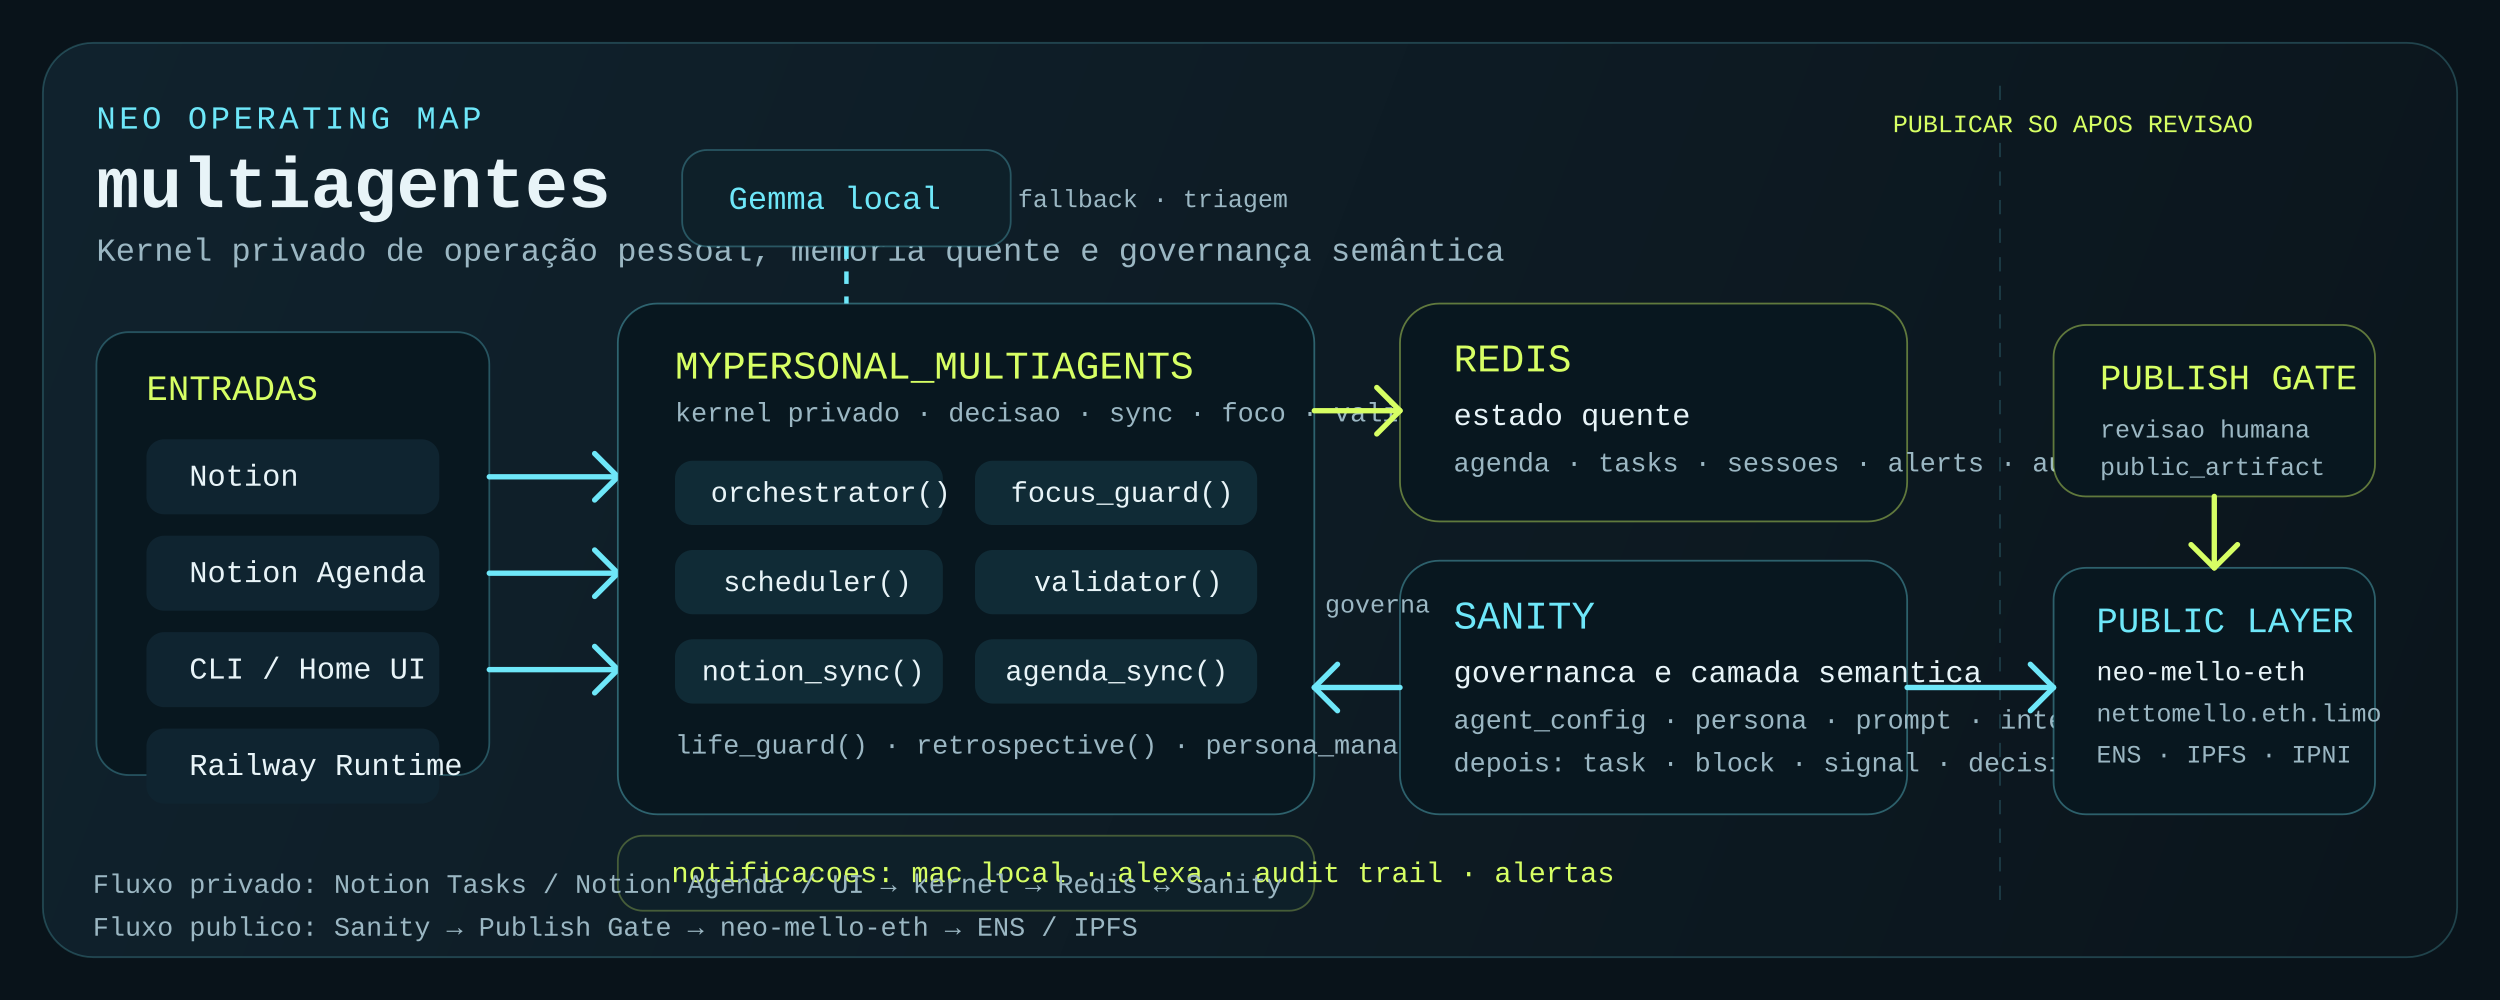
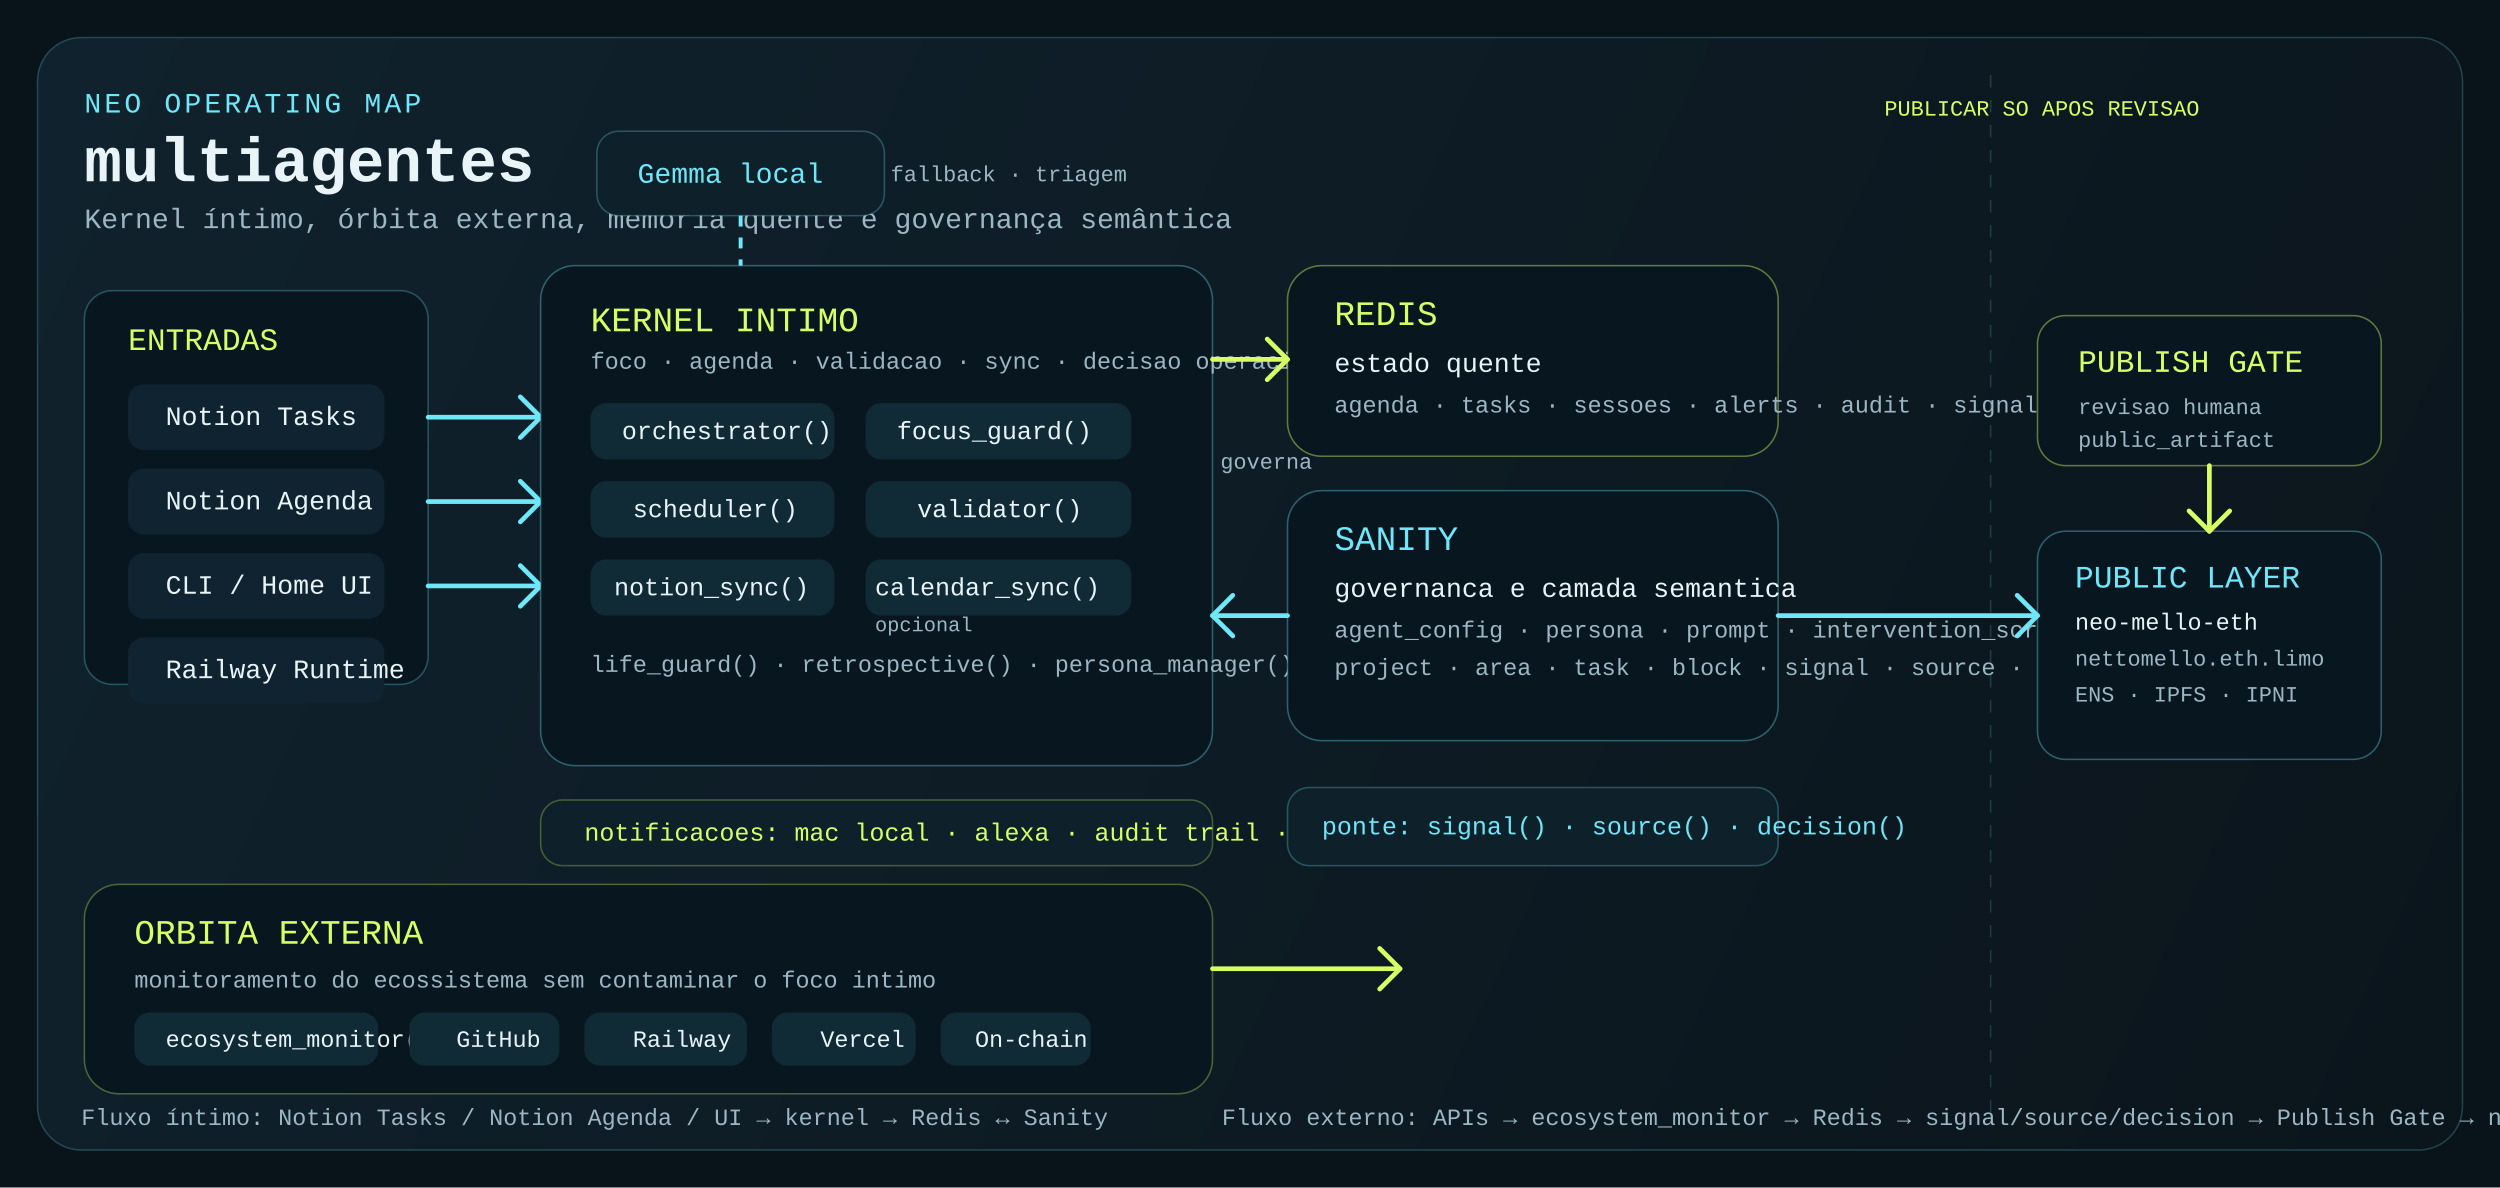
- <svg xmlns="http://www.w3.org/2000/svg" width="1400" height="560" viewBox="0 0 1400 560" fill="none">
-   <rect width="1400" height="560" fill="#09131A" />
-   <rect x="24" y="24" width="1352" height="512" rx="28" fill="url(#bg)" stroke="#6EE7F9" stroke-opacity="0.22" />
+ <svg xmlns="http://www.w3.org/2000/svg" width="1600" height="760" viewBox="0 0 1600 760" fill="none">
+   <rect width="1600" height="760" fill="#09131A" />
+   <rect x="24" y="24" width="1552" height="712" rx="28" fill="url(#bg)" stroke="#6EE7F9" stroke-opacity="0.22" />
  <text x="54" y="72" fill="#6EE7F9" font-family="ui-monospace, SFMono-Regular, Menlo, Monaco, Consolas, Liberation Mono, monospace" font-size="18" letter-spacing="2">NEO OPERATING MAP</text>
  <text x="54" y="116" fill="#E8F4F8" font-family="ui-monospace, SFMono-Regular, Menlo, Monaco, Consolas, Liberation Mono, monospace" font-size="40" font-weight="700">multiagentes</text>
-   <text x="54" y="146" fill="#9BB7C3" font-family="ui-monospace, SFMono-Regular, Menlo, Monaco, Consolas, Liberation Mono, monospace" font-size="18">Kernel privado de operação pessoal, memória quente e governança semântica</text>
-   <path d="M1120 48V512" stroke="#6EE7F9" stroke-opacity="0.18" stroke-dasharray="8 8" />
-   <text x="1060" y="74" fill="#D7FF64" font-family="ui-monospace, SFMono-Regular, Menlo, Monaco, Consolas, Liberation Mono, monospace" font-size="14">PUBLICAR SO APOS REVISAO</text>
-   <rect x="54" y="186" width="220" height="248" rx="18" fill="#08171F" stroke="#6EE7F9" stroke-opacity="0.28" />
+   <text x="54" y="146" fill="#9BB7C3" font-family="ui-monospace, SFMono-Regular, Menlo, Monaco, Consolas, Liberation Mono, monospace" font-size="18">Kernel íntimo, órbita externa, memória quente e governança semântica</text>
+   <path d="M1274 48V712" stroke="#6EE7F9" stroke-opacity="0.18" stroke-dasharray="8 8" />
+   <text x="1206" y="74" fill="#D7FF64" font-family="ui-monospace, SFMono-Regular, Menlo, Monaco, Consolas, Liberation Mono, monospace" font-size="14">PUBLICAR SO APOS REVISAO</text>
+   <rect x="54" y="186" width="220" height="252" rx="18" fill="#08171F" stroke="#6EE7F9" stroke-opacity="0.28" />
  <text x="82" y="224" fill="#D7FF64" font-family="ui-monospace, SFMono-Regular, Menlo, Monaco, Consolas, Liberation Mono, monospace" font-size="20">ENTRADAS</text>
  <rect x="82" y="246" width="164" height="42" rx="10" fill="#0F2430" />
-   <text x="106" y="272" fill="#E8F4F8" font-family="ui-monospace, SFMono-Regular, Menlo, Monaco, Consolas, Liberation Mono, monospace" font-size="17">Notion</text>
+   <text x="106" y="272" fill="#E8F4F8" font-family="ui-monospace, SFMono-Regular, Menlo, Monaco, Consolas, Liberation Mono, monospace" font-size="17">Notion Tasks</text>
  <rect x="82" y="300" width="164" height="42" rx="10" fill="#0F2430" />
  <text x="106" y="326" fill="#E8F4F8" font-family="ui-monospace, SFMono-Regular, Menlo, Monaco, Consolas, Liberation Mono, monospace" font-size="17">Notion Agenda</text>
  <rect x="82" y="354" width="164" height="42" rx="10" fill="#0F2430" />
  <text x="106" y="380" fill="#E8F4F8" font-family="ui-monospace, SFMono-Regular, Menlo, Monaco, Consolas, Liberation Mono, monospace" font-size="17">CLI / Home UI</text>
  <rect x="82" y="408" width="164" height="42" rx="10" fill="#0F2430" />
  <text x="106" y="434" fill="#E8F4F8" font-family="ui-monospace, SFMono-Regular, Menlo, Monaco, Consolas, Liberation Mono, monospace" font-size="17">Railway Runtime</text>
  <path d="M274 267H346" stroke="#6EE7F9" stroke-width="3" stroke-linecap="round" />
  <path d="M333 254L346 267L333 280" stroke="#6EE7F9" stroke-width="3" stroke-linecap="round" stroke-linejoin="round" />
  <path d="M274 321H346" stroke="#6EE7F9" stroke-width="3" stroke-linecap="round" />
  <path d="M333 308L346 321L333 334" stroke="#6EE7F9" stroke-width="3" stroke-linecap="round" stroke-linejoin="round" />
  <path d="M274 375H346" stroke="#6EE7F9" stroke-width="3" stroke-linecap="round" />
  <path d="M333 362L346 375L333 388" stroke="#6EE7F9" stroke-width="3" stroke-linecap="round" stroke-linejoin="round" />
-   <rect x="346" y="170" width="390" height="286" rx="22" fill="#08171F" stroke="#6EE7F9" stroke-opacity="0.35" />
-   <text x="378" y="212" fill="#D7FF64" font-family="ui-monospace, SFMono-Regular, Menlo, Monaco, Consolas, Liberation Mono, monospace" font-size="22">MYPERSONAL_MULTIAGENTS</text>
-   <text x="378" y="236" fill="#9BB7C3" font-family="ui-monospace, SFMono-Regular, Menlo, Monaco, Consolas, Liberation Mono, monospace" font-size="15">kernel privado · decisao · sync · foco · validacao</text>
-   <rect x="378" y="258" width="150" height="36" rx="10" fill="#102B36" />
+   <rect x="346" y="170" width="430" height="320" rx="22" fill="#08171F" stroke="#6EE7F9" stroke-opacity="0.35" />
+   <text x="378" y="212" fill="#D7FF64" font-family="ui-monospace, SFMono-Regular, Menlo, Monaco, Consolas, Liberation Mono, monospace" font-size="22">KERNEL INTIMO</text>
+   <text x="378" y="236" fill="#9BB7C3" font-family="ui-monospace, SFMono-Regular, Menlo, Monaco, Consolas, Liberation Mono, monospace" font-size="15">foco · agenda · validacao · sync · decisao operacional</text>
+   <rect x="378" y="258" width="156" height="36" rx="10" fill="#102B36" />
  <text x="398" y="281" fill="#E8F4F8" font-family="ui-monospace, SFMono-Regular, Menlo, Monaco, Consolas, Liberation Mono, monospace" font-size="16">orchestrator()</text>
-   <rect x="546" y="258" width="158" height="36" rx="10" fill="#102B36" />
-   <text x="566" y="281" fill="#E8F4F8" font-family="ui-monospace, SFMono-Regular, Menlo, Monaco, Consolas, Liberation Mono, monospace" font-size="16">focus_guard()</text>
-   <rect x="378" y="308" width="150" height="36" rx="10" fill="#102B36" />
+   <rect x="554" y="258" width="170" height="36" rx="10" fill="#102B36" />
+   <text x="574" y="281" fill="#E8F4F8" font-family="ui-monospace, SFMono-Regular, Menlo, Monaco, Consolas, Liberation Mono, monospace" font-size="16">focus_guard()</text>
+   <rect x="378" y="308" width="156" height="36" rx="10" fill="#102B36" />
  <text x="405" y="331" fill="#E8F4F8" font-family="ui-monospace, SFMono-Regular, Menlo, Monaco, Consolas, Liberation Mono, monospace" font-size="16">scheduler()</text>
-   <rect x="546" y="308" width="158" height="36" rx="10" fill="#102B36" />
-   <text x="579" y="331" fill="#E8F4F8" font-family="ui-monospace, SFMono-Regular, Menlo, Monaco, Consolas, Liberation Mono, monospace" font-size="16">validator()</text>
-   <rect x="378" y="358" width="150" height="36" rx="10" fill="#102B36" />
+   <rect x="554" y="308" width="170" height="36" rx="10" fill="#102B36" />
+   <text x="587" y="331" fill="#E8F4F8" font-family="ui-monospace, SFMono-Regular, Menlo, Monaco, Consolas, Liberation Mono, monospace" font-size="16">validator()</text>
+   <rect x="378" y="358" width="156" height="36" rx="10" fill="#102B36" />
  <text x="393" y="381" fill="#E8F4F8" font-family="ui-monospace, SFMono-Regular, Menlo, Monaco, Consolas, Liberation Mono, monospace" font-size="16">notion_sync()</text>
-   <rect x="546" y="358" width="158" height="36" rx="10" fill="#102B36" />
-   <text x="563" y="381" fill="#E8F4F8" font-family="ui-monospace, SFMono-Regular, Menlo, Monaco, Consolas, Liberation Mono, monospace" font-size="16">agenda_sync()</text>
-   <text x="378" y="422" fill="#9BB7C3" font-family="ui-monospace, SFMono-Regular, Menlo, Monaco, Consolas, Liberation Mono, monospace" font-size="15">life_guard() · retrospective() · persona_manager()</text>
-   <rect x="346" y="468" width="390" height="42" rx="14" fill="#0E2029" stroke="#D7FF64" stroke-opacity="0.28" />
-   <text x="376" y="494" fill="#D7FF64" font-family="ui-monospace, SFMono-Regular, Menlo, Monaco, Consolas, Liberation Mono, monospace" font-size="16">notificacoes: mac local · alexa · audit trail · alertas</text>
-   <rect x="784" y="170" width="284" height="122" rx="22" fill="#08171F" stroke="#D7FF64" stroke-opacity="0.42" />
-   <text x="814" y="208" fill="#D7FF64" font-family="ui-monospace, SFMono-Regular, Menlo, Monaco, Consolas, Liberation Mono, monospace" font-size="22">REDIS</text>
-   <text x="814" y="238" fill="#E8F4F8" font-family="ui-monospace, SFMono-Regular, Menlo, Monaco, Consolas, Liberation Mono, monospace" font-size="17">estado quente</text>
-   <text x="814" y="264" fill="#9BB7C3" font-family="ui-monospace, SFMono-Regular, Menlo, Monaco, Consolas, Liberation Mono, monospace" font-size="15">agenda · tasks · sessoes · alerts · audit</text>
-   <rect x="784" y="314" width="284" height="142" rx="22" fill="#08171F" stroke="#6EE7F9" stroke-opacity="0.35" />
-   <text x="814" y="352" fill="#6EE7F9" font-family="ui-monospace, SFMono-Regular, Menlo, Monaco, Consolas, Liberation Mono, monospace" font-size="22">SANITY</text>
-   <text x="814" y="382" fill="#E8F4F8" font-family="ui-monospace, SFMono-Regular, Menlo, Monaco, Consolas, Liberation Mono, monospace" font-size="17">governanca e camada semantica</text>
-   <text x="814" y="408" fill="#9BB7C3" font-family="ui-monospace, SFMono-Regular, Menlo, Monaco, Consolas, Liberation Mono, monospace" font-size="15">agent_config · persona · prompt · intervention_script</text>
-   <text x="814" y="432" fill="#9BB7C3" font-family="ui-monospace, SFMono-Regular, Menlo, Monaco, Consolas, Liberation Mono, monospace" font-size="15">depois: task · block · signal · decision · source</text>
-   <path d="M736 230H784" stroke="#D7FF64" stroke-width="3" stroke-linecap="round" />
-   <path d="M771 217L784 230L771 243" stroke="#D7FF64" stroke-width="3" stroke-linecap="round" stroke-linejoin="round" />
-   <path d="M784 385H736" stroke="#6EE7F9" stroke-width="3" stroke-linecap="round" />
-   <path d="M749 372L736 385L749 398" stroke="#6EE7F9" stroke-width="3" stroke-linecap="round" stroke-linejoin="round" />
-   <text x="742" y="343" fill="#9BB7C3" font-family="ui-monospace, SFMono-Regular, Menlo, Monaco, Consolas, Liberation Mono, monospace" font-size="14">governa</text>
+   <rect x="554" y="358" width="170" height="36" rx="10" fill="#102B36" />
+   <text x="560" y="381" fill="#E8F4F8" font-family="ui-monospace, SFMono-Regular, Menlo, Monaco, Consolas, Liberation Mono, monospace" font-size="16">calendar_sync()</text>
+   <text x="560" y="404" fill="#9BB7C3" font-family="ui-monospace, SFMono-Regular, Menlo, Monaco, Consolas, Liberation Mono, monospace" font-size="13">opcional</text>
+   <text x="378" y="430" fill="#9BB7C3" font-family="ui-monospace, SFMono-Regular, Menlo, Monaco, Consolas, Liberation Mono, monospace" font-size="15">life_guard() · retrospective() · persona_manager()</text>
+   <rect x="346" y="512" width="430" height="42" rx="14" fill="#0E2029" stroke="#D7FF64" stroke-opacity="0.28" />
+   <text x="374" y="538" fill="#D7FF64" font-family="ui-monospace, SFMono-Regular, Menlo, Monaco, Consolas, Liberation Mono, monospace" font-size="16">notificacoes: mac local · alexa · audit trail · alertas</text>
+   <rect x="824" y="170" width="314" height="122" rx="22" fill="#08171F" stroke="#D7FF64" stroke-opacity="0.42" />
+   <text x="854" y="208" fill="#D7FF64" font-family="ui-monospace, SFMono-Regular, Menlo, Monaco, Consolas, Liberation Mono, monospace" font-size="22">REDIS</text>
+   <text x="854" y="238" fill="#E8F4F8" font-family="ui-monospace, SFMono-Regular, Menlo, Monaco, Consolas, Liberation Mono, monospace" font-size="17">estado quente</text>
+   <text x="854" y="264" fill="#9BB7C3" font-family="ui-monospace, SFMono-Regular, Menlo, Monaco, Consolas, Liberation Mono, monospace" font-size="15">agenda · tasks · sessoes · alerts · audit · signals quentes</text>
+   <rect x="824" y="314" width="314" height="160" rx="22" fill="#08171F" stroke="#6EE7F9" stroke-opacity="0.35" />
+   <text x="854" y="352" fill="#6EE7F9" font-family="ui-monospace, SFMono-Regular, Menlo, Monaco, Consolas, Liberation Mono, monospace" font-size="22">SANITY</text>
+   <text x="854" y="382" fill="#E8F4F8" font-family="ui-monospace, SFMono-Regular, Menlo, Monaco, Consolas, Liberation Mono, monospace" font-size="17">governanca e camada semantica</text>
+   <text x="854" y="408" fill="#9BB7C3" font-family="ui-monospace, SFMono-Regular, Menlo, Monaco, Consolas, Liberation Mono, monospace" font-size="15">agent_config · persona · prompt · intervention_script</text>
+   <text x="854" y="432" fill="#9BB7C3" font-family="ui-monospace, SFMono-Regular, Menlo, Monaco, Consolas, Liberation Mono, monospace" font-size="15">project · area · task · block · signal · source · decision</text>
+   <path d="M776 230H824" stroke="#D7FF64" stroke-width="3" stroke-linecap="round" />
+   <path d="M811 217L824 230L811 243" stroke="#D7FF64" stroke-width="3" stroke-linecap="round" stroke-linejoin="round" />
+   <path d="M824 394H776" stroke="#6EE7F9" stroke-width="3" stroke-linecap="round" />
+   <path d="M789 381L776 394L789 407" stroke="#6EE7F9" stroke-width="3" stroke-linecap="round" stroke-linejoin="round" />
+   <text x="781" y="300" fill="#9BB7C3" font-family="ui-monospace, SFMono-Regular, Menlo, Monaco, Consolas, Liberation Mono, monospace" font-size="14">governa</text>
+   <rect x="824" y="504" width="314" height="50" rx="14" fill="#0E2029" stroke="#6EE7F9" stroke-opacity="0.28" />
+   <text x="846" y="534" fill="#6EE7F9" font-family="ui-monospace, SFMono-Regular, Menlo, Monaco, Consolas, Liberation Mono, monospace" font-size="16">ponte: signal() · source() · decision()</text>
  <rect x="382" y="84" width="184" height="54" rx="14" fill="#0E2029" stroke="#6EE7F9" stroke-opacity="0.28" />
  <text x="408" y="117" fill="#6EE7F9" font-family="ui-monospace, SFMono-Regular, Menlo, Monaco, Consolas, Liberation Mono, monospace" font-size="18">Gemma local</text>
  <text x="570" y="116" fill="#9BB7C3" font-family="ui-monospace, SFMono-Regular, Menlo, Monaco, Consolas, Liberation Mono, monospace" font-size="14">fallback · triagem</text>
  <path d="M474 138V170" stroke="#6EE7F9" stroke-width="2.5" stroke-dasharray="7 7" />
-   <rect x="1150" y="182" width="180" height="96" rx="18" fill="#08171F" stroke="#D7FF64" stroke-opacity="0.42" />
-   <text x="1176" y="218" fill="#D7FF64" font-family="ui-monospace, SFMono-Regular, Menlo, Monaco, Consolas, Liberation Mono, monospace" font-size="20">PUBLISH GATE</text>
-   <text x="1176" y="245" fill="#9BB7C3" font-family="ui-monospace, SFMono-Regular, Menlo, Monaco, Consolas, Liberation Mono, monospace" font-size="14">revisao humana</text>
-   <text x="1176" y="266" fill="#9BB7C3" font-family="ui-monospace, SFMono-Regular, Menlo, Monaco, Consolas, Liberation Mono, monospace" font-size="14">public_artifact</text>
-   <rect x="1150" y="318" width="180" height="138" rx="18" fill="#08171F" stroke="#6EE7F9" stroke-opacity="0.35" />
-   <text x="1174" y="354" fill="#6EE7F9" font-family="ui-monospace, SFMono-Regular, Menlo, Monaco, Consolas, Liberation Mono, monospace" font-size="20">PUBLIC LAYER</text>
-   <text x="1174" y="381" fill="#E8F4F8" font-family="ui-monospace, SFMono-Regular, Menlo, Monaco, Consolas, Liberation Mono, monospace" font-size="15">neo-mello-eth</text>
-   <text x="1174" y="404" fill="#9BB7C3" font-family="ui-monospace, SFMono-Regular, Menlo, Monaco, Consolas, Liberation Mono, monospace" font-size="14">nettomello.eth.limo</text>
-   <text x="1174" y="427" fill="#9BB7C3" font-family="ui-monospace, SFMono-Regular, Menlo, Monaco, Consolas, Liberation Mono, monospace" font-size="14">ENS · IPFS · IPNI</text>
-   <path d="M1068 385H1150" stroke="#6EE7F9" stroke-width="3" stroke-linecap="round" />
-   <path d="M1137 372L1150 385L1137 398" stroke="#6EE7F9" stroke-width="3" stroke-linecap="round" stroke-linejoin="round" />
-   <path d="M1240 278V318" stroke="#D7FF64" stroke-width="3" stroke-linecap="round" />
-   <path d="M1227 305L1240 318L1253 305" stroke="#D7FF64" stroke-width="3" stroke-linecap="round" stroke-linejoin="round" />
-   <text x="52" y="500" fill="#9BB7C3" font-family="ui-monospace, SFMono-Regular, Menlo, Monaco, Consolas, Liberation Mono, monospace" font-size="15">Fluxo privado: Notion Tasks / Notion Agenda / UI → kernel → Redis ↔ Sanity</text>
-   <text x="52" y="524" fill="#9BB7C3" font-family="ui-monospace, SFMono-Regular, Menlo, Monaco, Consolas, Liberation Mono, monospace" font-size="15">Fluxo publico: Sanity → Publish Gate → neo-mello-eth → ENS / IPFS</text>
+   <rect x="54" y="566" width="722" height="134" rx="22" fill="#08171F" stroke="#D7FF64" stroke-opacity="0.32" />
+   <text x="86" y="604" fill="#D7FF64" font-family="ui-monospace, SFMono-Regular, Menlo, Monaco, Consolas, Liberation Mono, monospace" font-size="22">ORBITA EXTERNA</text>
+   <text x="86" y="632" fill="#9BB7C3" font-family="ui-monospace, SFMono-Regular, Menlo, Monaco, Consolas, Liberation Mono, monospace" font-size="15">monitoramento do ecossistema sem contaminar o foco intimo</text>
+   <rect x="86" y="648" width="156" height="34" rx="10" fill="#102B36" />
+   <text x="106" y="670" fill="#E8F4F8" font-family="ui-monospace, SFMono-Regular, Menlo, Monaco, Consolas, Liberation Mono, monospace" font-size="15">ecosystem_monitor()</text>
+   <rect x="262" y="648" width="96" height="34" rx="10" fill="#102B36" />
+   <text x="292" y="670" fill="#E8F4F8" font-family="ui-monospace, SFMono-Regular, Menlo, Monaco, Consolas, Liberation Mono, monospace" font-size="15">GitHub</text>
+   <rect x="374" y="648" width="104" height="34" rx="10" fill="#102B36" />
+   <text x="405" y="670" fill="#E8F4F8" font-family="ui-monospace, SFMono-Regular, Menlo, Monaco, Consolas, Liberation Mono, monospace" font-size="15">Railway</text>
+   <rect x="494" y="648" width="92" height="34" rx="10" fill="#102B36" />
+   <text x="525" y="670" fill="#E8F4F8" font-family="ui-monospace, SFMono-Regular, Menlo, Monaco, Consolas, Liberation Mono, monospace" font-size="15">Vercel</text>
+   <rect x="602" y="648" width="96" height="34" rx="10" fill="#102B36" />
+   <text x="624" y="670" fill="#E8F4F8" font-family="ui-monospace, SFMono-Regular, Menlo, Monaco, Consolas, Liberation Mono, monospace" font-size="15">On-chain</text>
+   <path d="M776 620H896" stroke="#D7FF64" stroke-width="3" stroke-linecap="round" />
+   <path d="M883 607L896 620L883 633" stroke="#D7FF64" stroke-width="3" stroke-linecap="round" stroke-linejoin="round" />
+   <rect x="1304" y="202" width="220" height="96" rx="18" fill="#08171F" stroke="#D7FF64" stroke-opacity="0.42" />
+   <text x="1330" y="238" fill="#D7FF64" font-family="ui-monospace, SFMono-Regular, Menlo, Monaco, Consolas, Liberation Mono, monospace" font-size="20">PUBLISH GATE</text>
+   <text x="1330" y="265" fill="#9BB7C3" font-family="ui-monospace, SFMono-Regular, Menlo, Monaco, Consolas, Liberation Mono, monospace" font-size="14">revisao humana</text>
+   <text x="1330" y="286" fill="#9BB7C3" font-family="ui-monospace, SFMono-Regular, Menlo, Monaco, Consolas, Liberation Mono, monospace" font-size="14">public_artifact</text>
+   <rect x="1304" y="340" width="220" height="146" rx="18" fill="#08171F" stroke="#6EE7F9" stroke-opacity="0.35" />
+   <text x="1328" y="376" fill="#6EE7F9" font-family="ui-monospace, SFMono-Regular, Menlo, Monaco, Consolas, Liberation Mono, monospace" font-size="20">PUBLIC LAYER</text>
+   <text x="1328" y="403" fill="#E8F4F8" font-family="ui-monospace, SFMono-Regular, Menlo, Monaco, Consolas, Liberation Mono, monospace" font-size="15">neo-mello-eth</text>
+   <text x="1328" y="426" fill="#9BB7C3" font-family="ui-monospace, SFMono-Regular, Menlo, Monaco, Consolas, Liberation Mono, monospace" font-size="14">nettomello.eth.limo</text>
+   <text x="1328" y="449" fill="#9BB7C3" font-family="ui-monospace, SFMono-Regular, Menlo, Monaco, Consolas, Liberation Mono, monospace" font-size="14">ENS · IPFS · IPNI</text>
+   <path d="M1138 394H1304" stroke="#6EE7F9" stroke-width="3" stroke-linecap="round" />
+   <path d="M1291 381L1304 394L1291 407" stroke="#6EE7F9" stroke-width="3" stroke-linecap="round" stroke-linejoin="round" />
+   <path d="M1414 298V340" stroke="#D7FF64" stroke-width="3" stroke-linecap="round" />
+   <path d="M1401 327L1414 340L1427 327" stroke="#D7FF64" stroke-width="3" stroke-linecap="round" stroke-linejoin="round" />
+   <text x="52" y="720" fill="#9BB7C3" font-family="ui-monospace, SFMono-Regular, Menlo, Monaco, Consolas, Liberation Mono, monospace" font-size="15">Fluxo íntimo: Notion Tasks / Notion Agenda / UI → kernel → Redis ↔ Sanity</text>
+   <text x="782" y="720" fill="#9BB7C3" font-family="ui-monospace, SFMono-Regular, Menlo, Monaco, Consolas, Liberation Mono, monospace" font-size="15">Fluxo externo: APIs → ecosystem_monitor → Redis → signal/source/decision → Publish Gate → neo-mello-eth</text>
  <defs>
-     <linearGradient id="bg" x1="42" y1="32" x2="1340" y2="528" gradientUnits="userSpaceOnUse">
+     <linearGradient id="bg" x1="42" y1="32" x2="1540" y2="728" gradientUnits="userSpaceOnUse">
      <stop stop-color="#10222D" />
      <stop offset="1" stop-color="#0B151C" />
    </linearGradient>
  </defs>
</svg>
